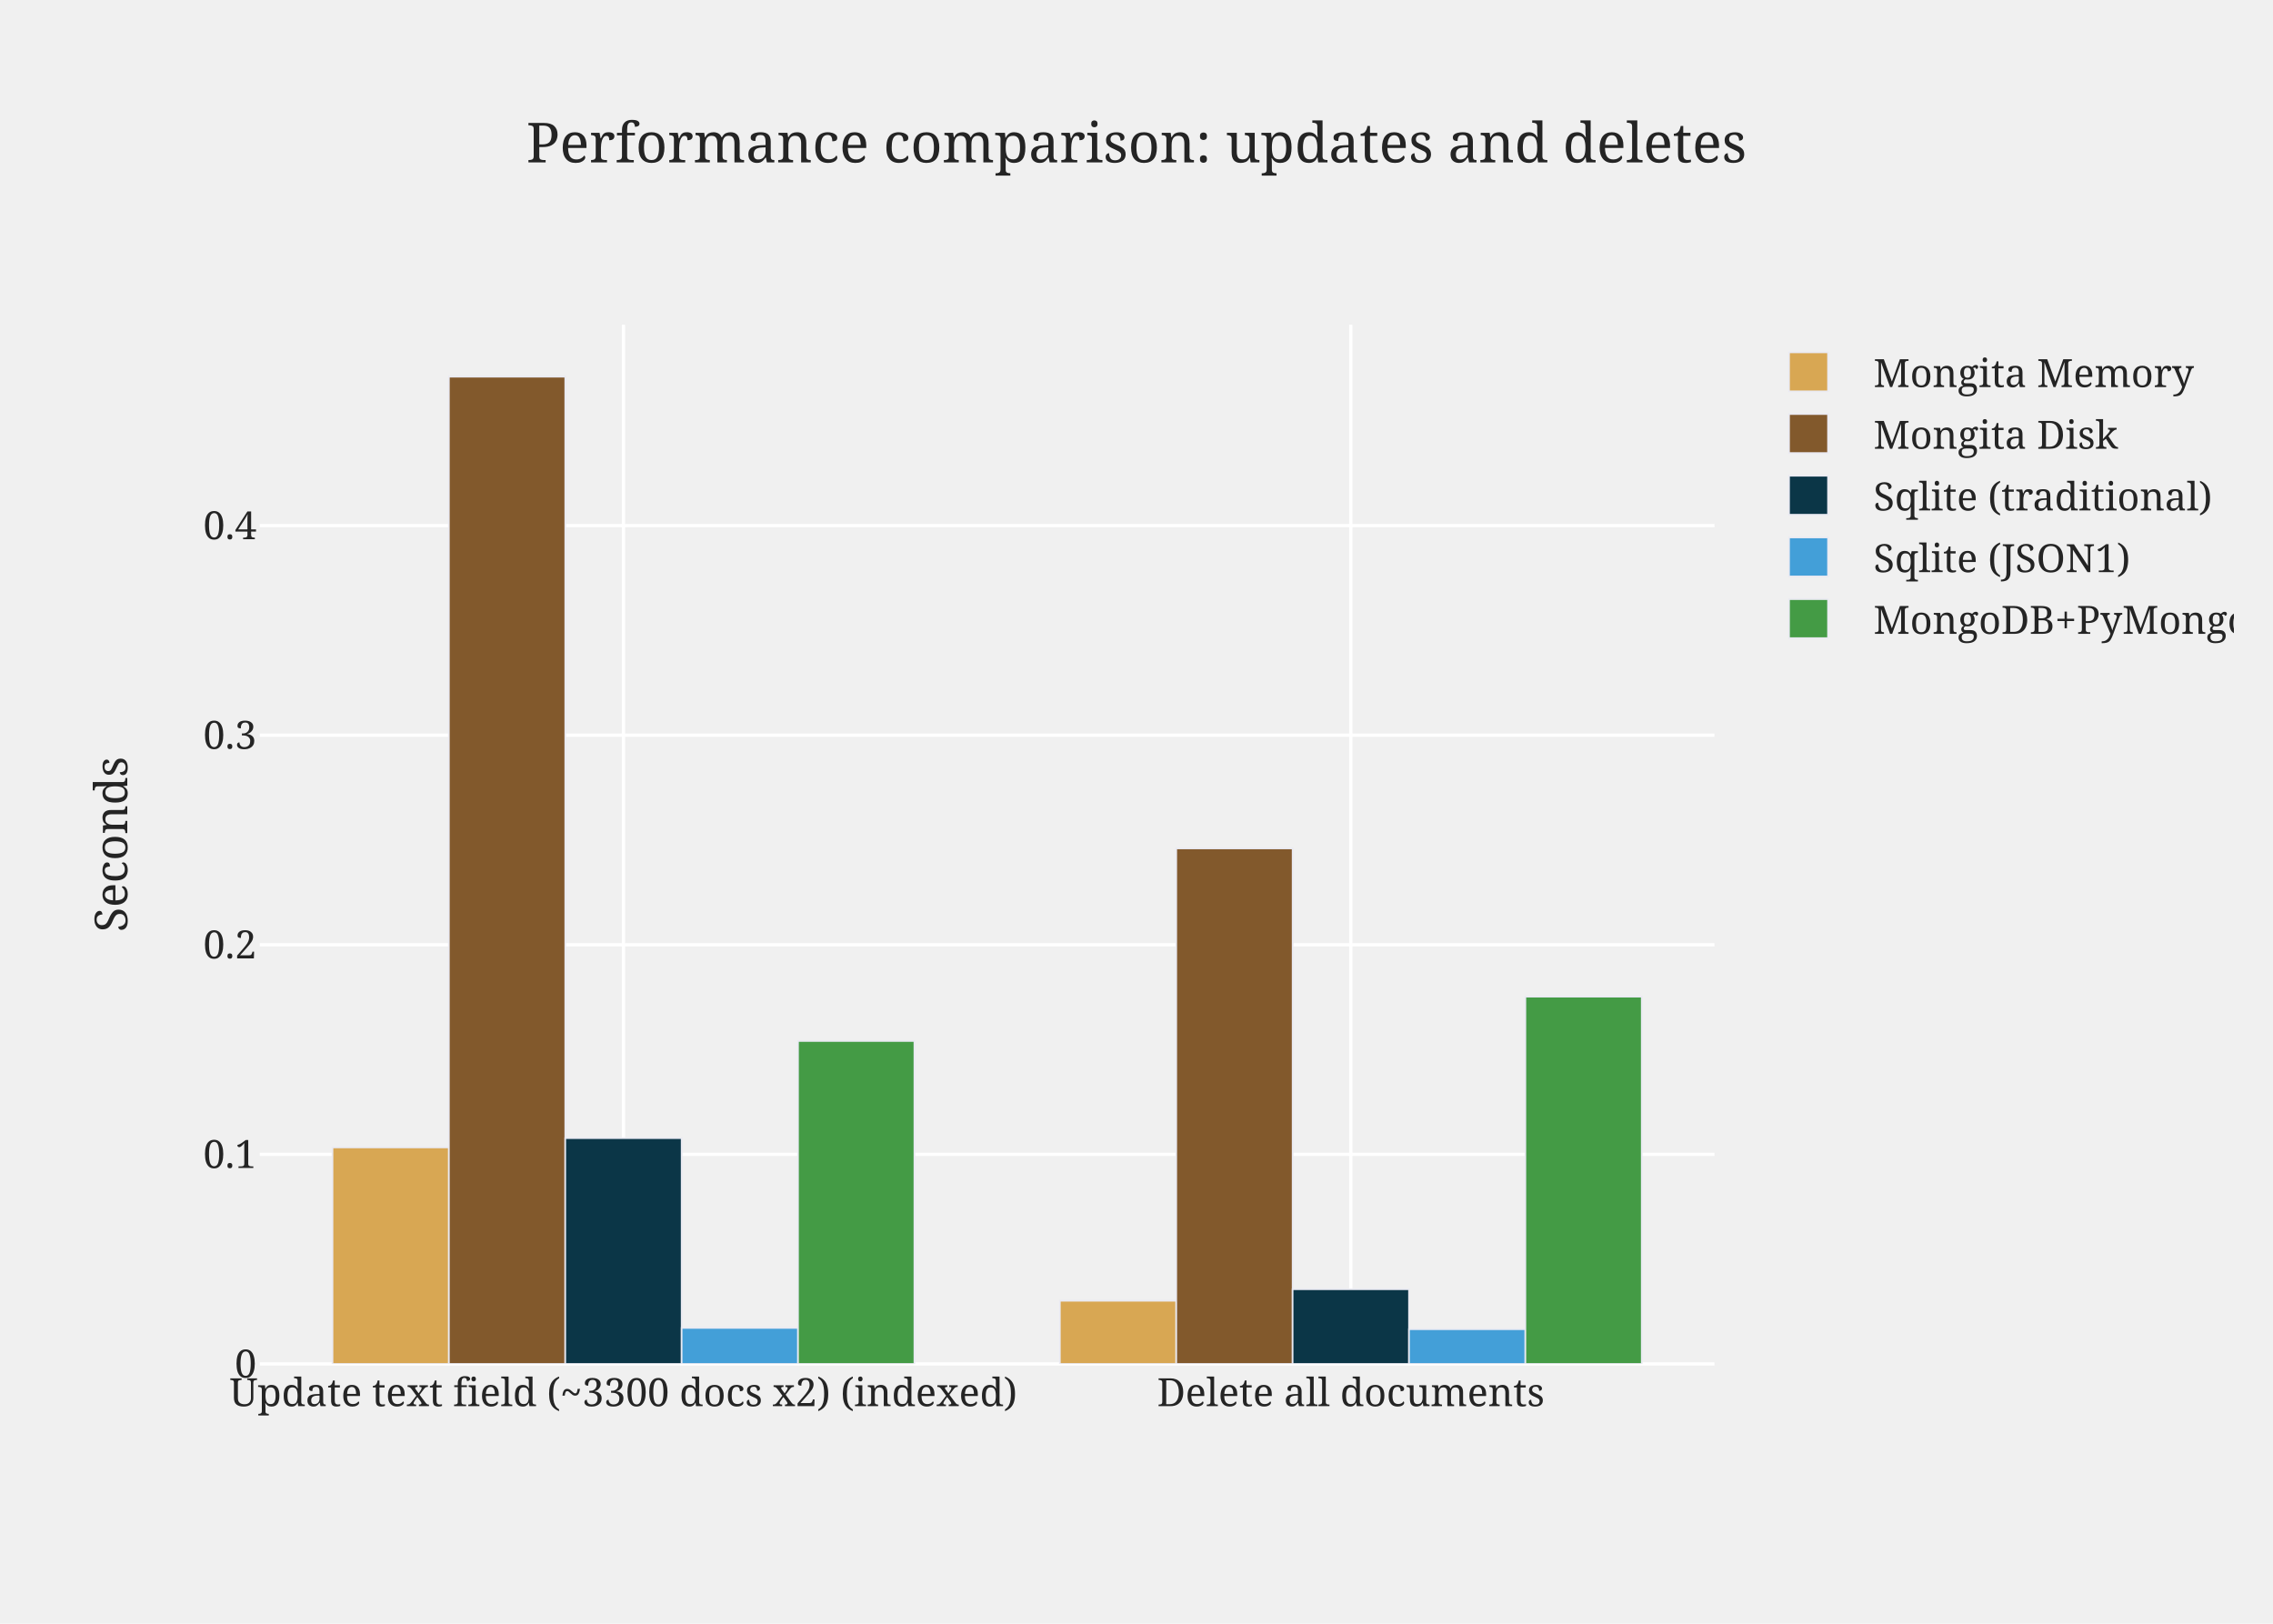
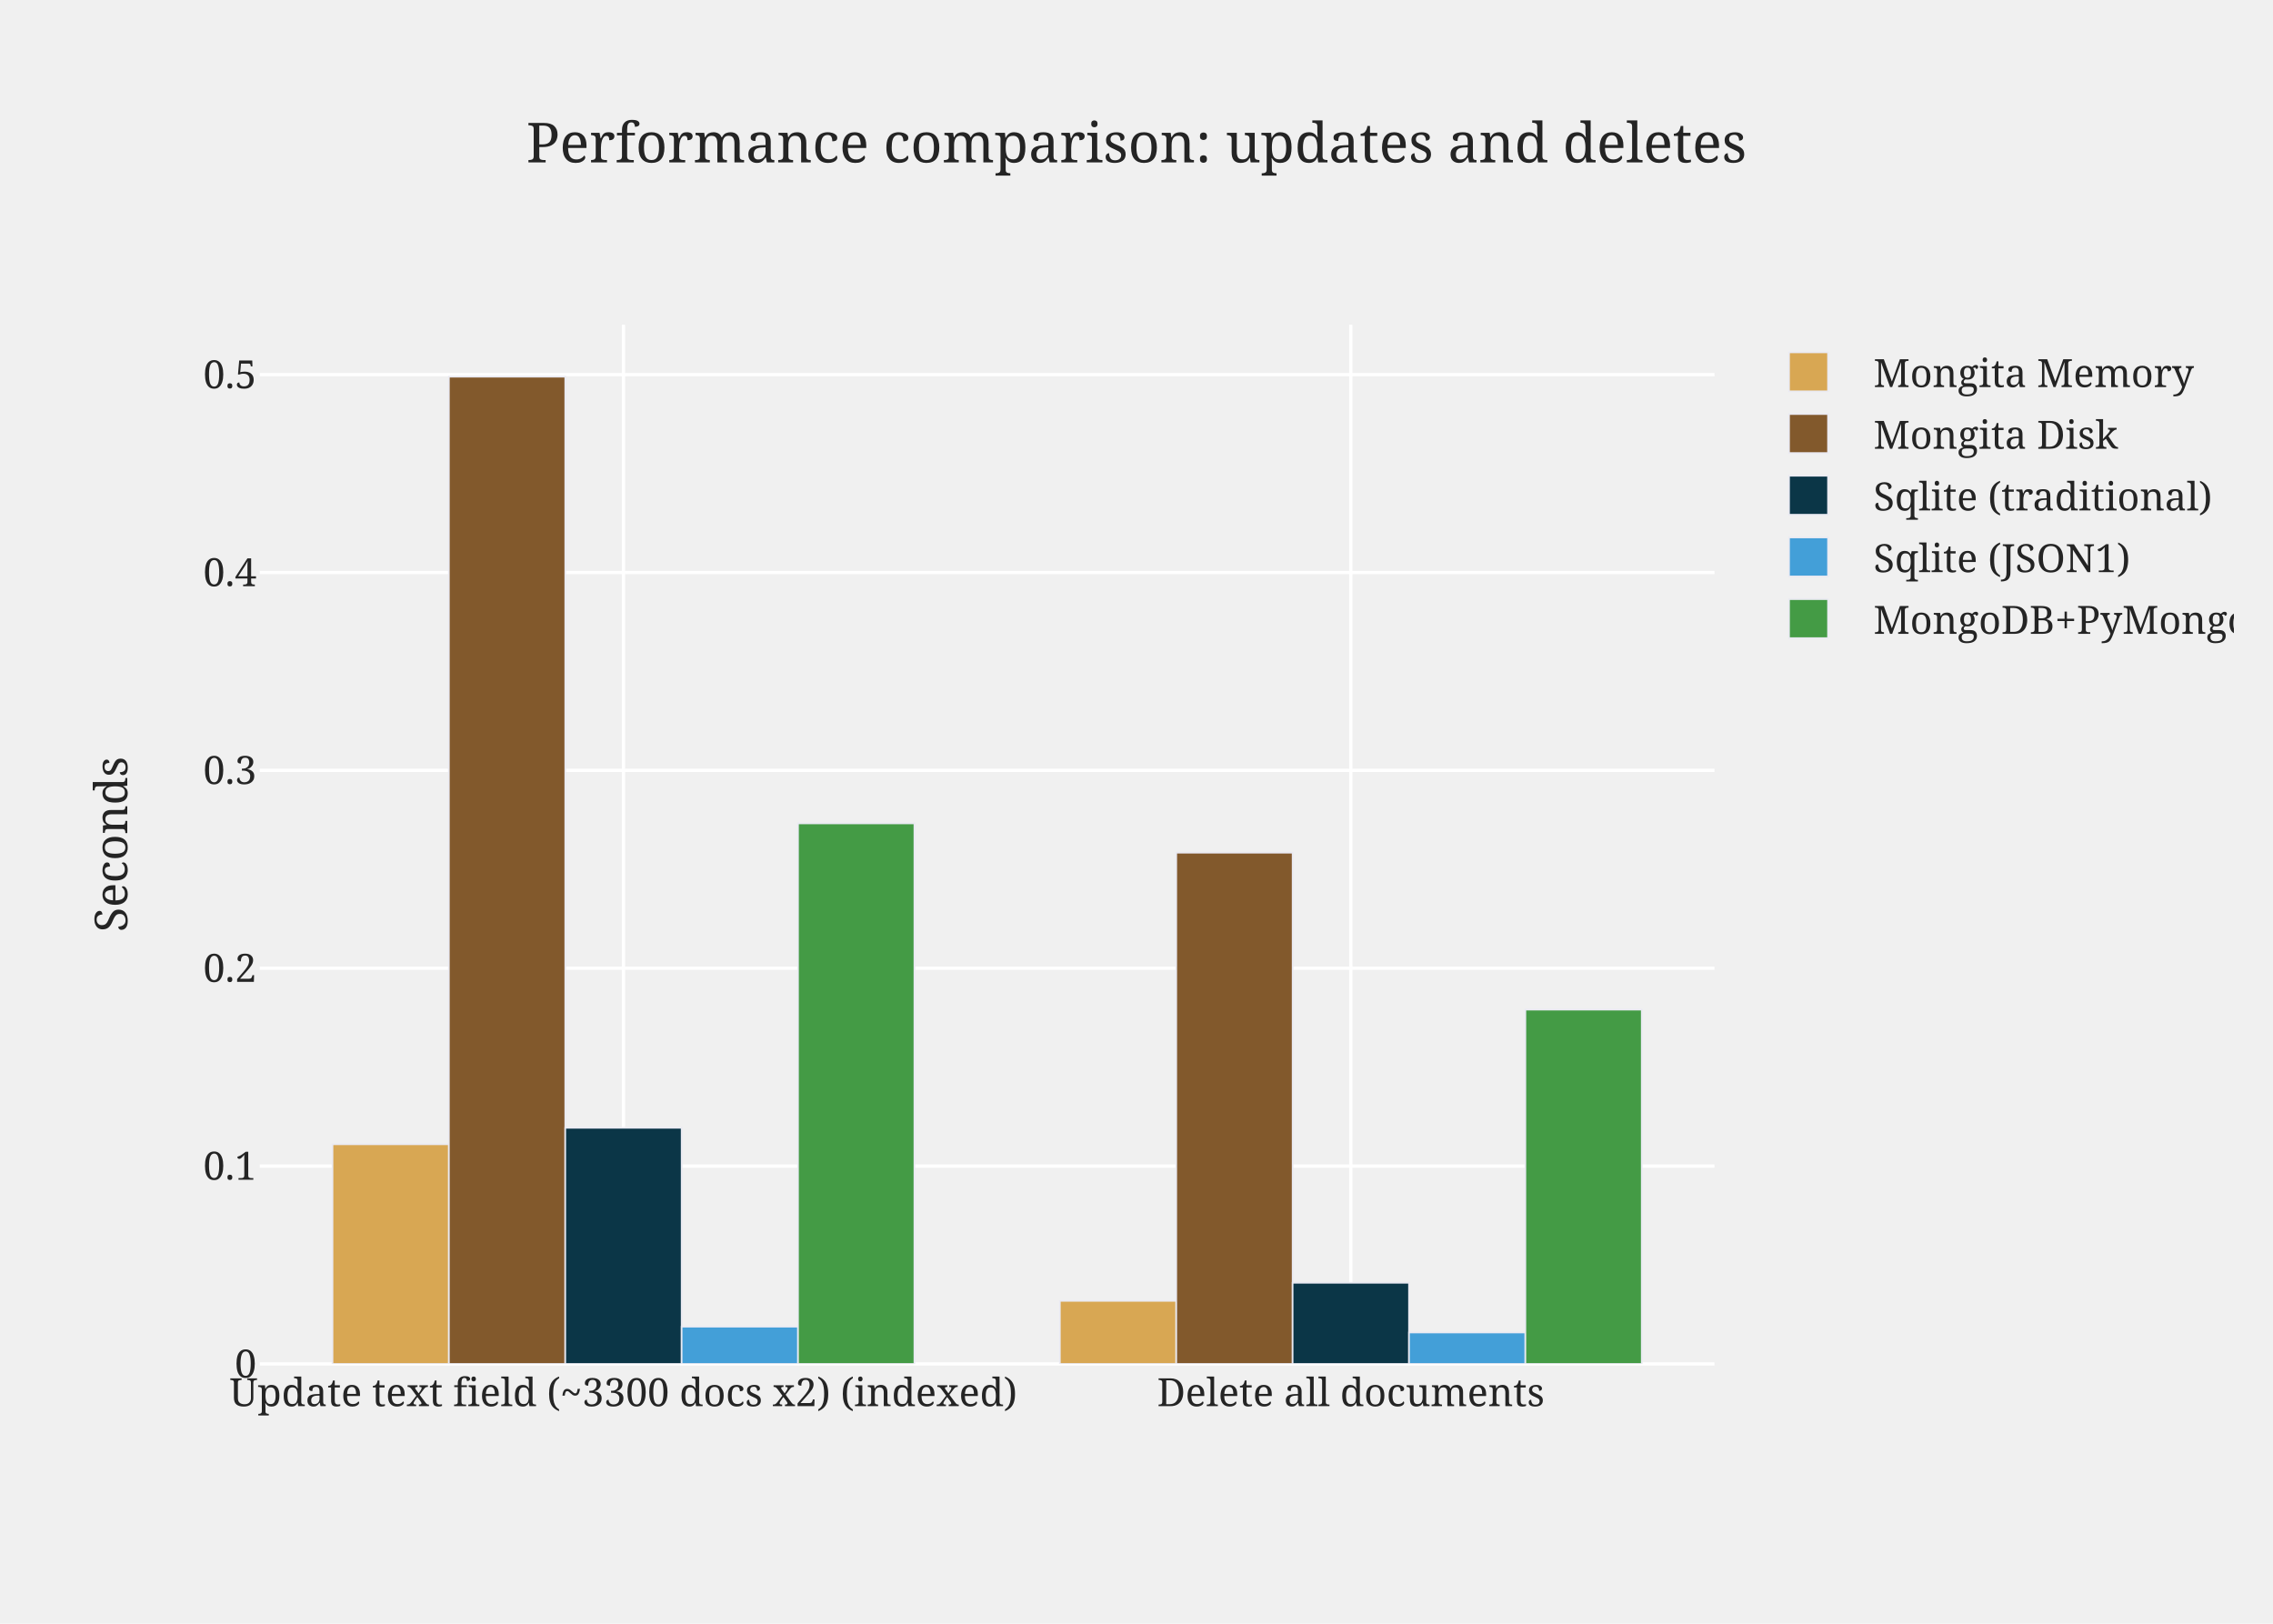
<svg xmlns="http://www.w3.org/2000/svg" class="main-svg" width="700" height="500" style="" viewBox="0 0 700 500">
  <rect x="0" y="0" width="700" height="500" style="fill: rgb(240, 240, 240); fill-opacity: 1;" />
-   <defs id="defs-d5728e">
+   <defs id="defs-06ea09">
    <g class="clips">
-       <clipPath id="clipd5728exyplot" class="plotclip">
+       <clipPath id="clip06ea09xyplot" class="plotclip">
        <rect width="448" height="320" />
      </clipPath>
-       <clipPath class="axesclip" id="clipd5728ex">
+       <clipPath class="axesclip" id="clip06ea09x">
        <rect x="80" y="0" width="448" height="500" />
      </clipPath>
-       <clipPath class="axesclip" id="clipd5728ey">
+       <clipPath class="axesclip" id="clip06ea09y">
        <rect x="0" y="100" width="700" height="320" />
      </clipPath>
-       <clipPath class="axesclip" id="clipd5728exy">
+       <clipPath class="axesclip" id="clip06ea09xy">
        <rect x="80" y="100" width="448" height="320" />
      </clipPath>
    </g>
    <g class="gradients" />
  </defs>
  <g class="bglayer" />
  <g class="layer-below">
    <g class="imagelayer" />
    <g class="shapelayer" />
  </g>
  <g class="cartesianlayer">
    <g class="subplot xy">
      <g class="layer-subplot">
        <g class="shapelayer" />
        <g class="imagelayer" />
      </g>
      <g class="gridlayer">
        <g class="x">
          <path class="xgrid crisp" transform="translate(192,0)" d="M0,100v320" style="stroke: rgb(255, 255, 255); stroke-opacity: 1; stroke-width: 1px;" />
          <path class="xgrid crisp" transform="translate(416,0)" d="M0,100v320" style="stroke: rgb(255, 255, 255); stroke-opacity: 1; stroke-width: 1px;" />
        </g>
        <g class="y">
-           <path class="ygrid crisp" transform="translate(0,355.46)" d="M80,0h448" style="stroke: rgb(255, 255, 255); stroke-opacity: 1; stroke-width: 1px;" />
-           <path class="ygrid crisp" transform="translate(0,290.93)" d="M80,0h448" style="stroke: rgb(255, 255, 255); stroke-opacity: 1; stroke-width: 1px;" />
-           <path class="ygrid crisp" transform="translate(0,226.39)" d="M80,0h448" style="stroke: rgb(255, 255, 255); stroke-opacity: 1; stroke-width: 1px;" />
-           <path class="ygrid crisp" transform="translate(0,161.85)" d="M80,0h448" style="stroke: rgb(255, 255, 255); stroke-opacity: 1; stroke-width: 1px;" />
+           <path class="ygrid crisp" transform="translate(0,359.07)" d="M80,0h448" style="stroke: rgb(255, 255, 255); stroke-opacity: 1; stroke-width: 1px;" />
+           <path class="ygrid crisp" transform="translate(0,298.15)" d="M80,0h448" style="stroke: rgb(255, 255, 255); stroke-opacity: 1; stroke-width: 1px;" />
+           <path class="ygrid crisp" transform="translate(0,237.22)" d="M80,0h448" style="stroke: rgb(255, 255, 255); stroke-opacity: 1; stroke-width: 1px;" />
+           <path class="ygrid crisp" transform="translate(0,176.3)" d="M80,0h448" style="stroke: rgb(255, 255, 255); stroke-opacity: 1; stroke-width: 1px;" />
+           <path class="ygrid crisp" transform="translate(0,115.37)" d="M80,0h448" style="stroke: rgb(255, 255, 255); stroke-opacity: 1; stroke-width: 1px;" />
        </g>
      </g>
      <g class="zerolinelayer">
        <path class="yzl zl crisp" transform="translate(0,420)" d="M80,0h448" style="stroke: rgb(255, 255, 255); stroke-opacity: 1; stroke-width: 1px;" />
      </g>
      <path class="xlines-below" />
      <path class="ylines-below" />
      <g class="overlines-below" />
      <g class="xaxislayer-below" />
      <g class="yaxislayer-below" />
      <g class="overaxes-below" />
-       <g class="plot" transform="translate(80,100)" clip-path="url('#clipd5728exyplot')">
+       <g class="plot" transform="translate(80,100)" clip-path="url('#clip06ea09xyplot')">
        <g class="barlayer mlayer">
          <g class="trace bars" style="opacity: 1;">
            <g class="points">
              <g class="point">
-                 <path d="M22.4,320V253.33H58.24V320Z" style="vector-effect: non-scaling-stroke; opacity: 1; stroke-width: 0.5px; fill: rgb(216, 167, 83); fill-opacity: 1; stroke: rgb(234, 234, 242); stroke-opacity: 1;" />
-               </g>
-               <g class="point">
-                 <path d="M246.4,320V300.55H282.24V320Z" style="vector-effect: non-scaling-stroke; opacity: 1; stroke-width: 0.5px; fill: rgb(216, 167, 83); fill-opacity: 1; stroke: rgb(234, 234, 242); stroke-opacity: 1;" />
+                 <path d="M22.4,320V252.36H58.24V320Z" style="vector-effect: non-scaling-stroke; opacity: 1; stroke-width: 0.5px; fill: rgb(216, 167, 83); fill-opacity: 1; stroke: rgb(234, 234, 242); stroke-opacity: 1;" />
+               </g>
+               <g class="point">
+                 <path d="M246.4,320V300.58H282.24V320Z" style="vector-effect: non-scaling-stroke; opacity: 1; stroke-width: 0.5px; fill: rgb(216, 167, 83); fill-opacity: 1; stroke: rgb(234, 234, 242); stroke-opacity: 1;" />
              </g>
            </g>
          </g>
          <g class="trace bars" style="opacity: 1;">
            <g class="points">
              <g class="point">
                <path d="M58.24,320V16H94.08V320Z" style="vector-effect: non-scaling-stroke; opacity: 1; stroke-width: 0.5px; fill: rgb(130, 89, 44); fill-opacity: 1; stroke: rgb(234, 234, 242); stroke-opacity: 1;" />
              </g>
              <g class="point">
-                 <path d="M282.24,320V161.26H318.08V320Z" style="vector-effect: non-scaling-stroke; opacity: 1; stroke-width: 0.5px; fill: rgb(130, 89, 44); fill-opacity: 1; stroke: rgb(234, 234, 242); stroke-opacity: 1;" />
-               </g>
-             </g>
-           </g>
-           <g class="trace bars" style="opacity: 1;">
-             <g class="points">
-               <g class="point">
-                 <path d="M94.08,320V250.47H129.92V320Z" style="vector-effect: non-scaling-stroke; opacity: 1; stroke-width: 0.5px; fill: rgb(11, 54, 71); fill-opacity: 1; stroke: rgb(234, 234, 242); stroke-opacity: 1;" />
-               </g>
-               <g class="point">
-                 <path d="M318.08,320V297H353.92V320Z" style="vector-effect: non-scaling-stroke; opacity: 1; stroke-width: 0.5px; fill: rgb(11, 54, 71); fill-opacity: 1; stroke: rgb(234, 234, 242); stroke-opacity: 1;" />
-               </g>
-             </g>
-           </g>
-           <g class="trace bars" style="opacity: 1;">
-             <g class="points">
-               <g class="point">
-                 <path d="M129.92,320V308.91H165.76V320Z" style="vector-effect: non-scaling-stroke; opacity: 1; stroke-width: 0.5px; fill: rgb(67, 159, 216); fill-opacity: 1; stroke: rgb(234, 234, 242); stroke-opacity: 1;" />
-               </g>
-               <g class="point">
-                 <path d="M353.92,320V309.31H389.76V320Z" style="vector-effect: non-scaling-stroke; opacity: 1; stroke-width: 0.5px; fill: rgb(67, 159, 216); fill-opacity: 1; stroke: rgb(234, 234, 242); stroke-opacity: 1;" />
-               </g>
-             </g>
-           </g>
-           <g class="trace bars" style="opacity: 1;">
-             <g class="points">
-               <g class="point">
-                 <path d="M165.76,320V220.56H201.6V320Z" style="vector-effect: non-scaling-stroke; opacity: 1; stroke-width: 0.5px; fill: rgb(68, 155, 69); fill-opacity: 1; stroke: rgb(234, 234, 242); stroke-opacity: 1;" />
-               </g>
-               <g class="point">
-                 <path d="M389.76,320V206.91H425.6V320Z" style="vector-effect: non-scaling-stroke; opacity: 1; stroke-width: 0.5px; fill: rgb(68, 155, 69); fill-opacity: 1; stroke: rgb(234, 234, 242); stroke-opacity: 1;" />
+                 <path d="M282.24,320V162.57H318.08V320Z" style="vector-effect: non-scaling-stroke; opacity: 1; stroke-width: 0.5px; fill: rgb(130, 89, 44); fill-opacity: 1; stroke: rgb(234, 234, 242); stroke-opacity: 1;" />
+               </g>
+             </g>
+           </g>
+           <g class="trace bars" style="opacity: 1;">
+             <g class="points">
+               <g class="point">
+                 <path d="M94.08,320V247.29H129.92V320Z" style="vector-effect: non-scaling-stroke; opacity: 1; stroke-width: 0.5px; fill: rgb(11, 54, 71); fill-opacity: 1; stroke: rgb(234, 234, 242); stroke-opacity: 1;" />
+               </g>
+               <g class="point">
+                 <path d="M318.08,320V295.01H353.92V320Z" style="vector-effect: non-scaling-stroke; opacity: 1; stroke-width: 0.5px; fill: rgb(11, 54, 71); fill-opacity: 1; stroke: rgb(234, 234, 242); stroke-opacity: 1;" />
+               </g>
+             </g>
+           </g>
+           <g class="trace bars" style="opacity: 1;">
+             <g class="points">
+               <g class="point">
+                 <path d="M129.92,320V308.53H165.76V320Z" style="vector-effect: non-scaling-stroke; opacity: 1; stroke-width: 0.5px; fill: rgb(67, 159, 216); fill-opacity: 1; stroke: rgb(234, 234, 242); stroke-opacity: 1;" />
+               </g>
+               <g class="point">
+                 <path d="M353.92,320V310.32H389.76V320Z" style="vector-effect: non-scaling-stroke; opacity: 1; stroke-width: 0.5px; fill: rgb(67, 159, 216); fill-opacity: 1; stroke: rgb(234, 234, 242); stroke-opacity: 1;" />
+               </g>
+             </g>
+           </g>
+           <g class="trace bars" style="opacity: 1;">
+             <g class="points">
+               <g class="point">
+                 <path d="M165.76,320V153.55H201.6V320Z" style="vector-effect: non-scaling-stroke; opacity: 1; stroke-width: 0.5px; fill: rgb(68, 155, 69); fill-opacity: 1; stroke: rgb(234, 234, 242); stroke-opacity: 1;" />
+               </g>
+               <g class="point">
+                 <path d="M389.76,320V210.9H425.6V320Z" style="vector-effect: non-scaling-stroke; opacity: 1; stroke-width: 0.5px; fill: rgb(68, 155, 69); fill-opacity: 1; stroke: rgb(234, 234, 242); stroke-opacity: 1;" />
              </g>
            </g>
          </g>
        </g>
      </g>
      <g class="overplot" />
      <path class="xlines-above crisp" d="M0,0" style="fill: none;" />
      <path class="ylines-above crisp" d="M0,0" style="fill: none;" />
      <g class="overlines-above" />
      <g class="xaxislayer-above">
        <g class="xtick">
          <text text-anchor="middle" x="0" y="433" transform="translate(192,0)" style="font-family: Garamond; font-size: 12px; fill: rgb(36, 36, 36); fill-opacity: 1; white-space: pre;">Update text field (~3300 docs x2) (indexed)</text>
        </g>
        <g class="xtick">
          <text text-anchor="middle" x="0" y="433" transform="translate(416,0)" style="font-family: Garamond; font-size: 12px; fill: rgb(36, 36, 36); fill-opacity: 1; white-space: pre;">Delete all documents</text>
        </g>
      </g>
      <g class="yaxislayer-above">
        <g class="ytick">
          <text text-anchor="end" x="79" y="4.2" transform="translate(0,420)" style="font-family: Garamond; font-size: 12px; fill: rgb(36, 36, 36); fill-opacity: 1; white-space: pre;">0</text>
        </g>
        <g class="ytick">
-           <text text-anchor="end" x="79" y="4.2" transform="translate(0,355.46)" style="font-family: Garamond; font-size: 12px; fill: rgb(36, 36, 36); fill-opacity: 1; white-space: pre;">0.1</text>
-         </g>
-         <g class="ytick">
-           <text text-anchor="end" x="79" y="4.2" transform="translate(0,290.93)" style="font-family: Garamond; font-size: 12px; fill: rgb(36, 36, 36); fill-opacity: 1; white-space: pre;">0.2</text>
-         </g>
-         <g class="ytick">
-           <text text-anchor="end" x="79" y="4.2" transform="translate(0,226.39)" style="font-family: Garamond; font-size: 12px; fill: rgb(36, 36, 36); fill-opacity: 1; white-space: pre;">0.3</text>
-         </g>
-         <g class="ytick">
-           <text text-anchor="end" x="79" y="4.2" transform="translate(0,161.85)" style="font-family: Garamond; font-size: 12px; fill: rgb(36, 36, 36); fill-opacity: 1; white-space: pre;">0.4</text>
+           <text text-anchor="end" x="79" y="4.2" transform="translate(0,359.07)" style="font-family: Garamond; font-size: 12px; fill: rgb(36, 36, 36); fill-opacity: 1; white-space: pre;">0.1</text>
+         </g>
+         <g class="ytick">
+           <text text-anchor="end" x="79" y="4.2" transform="translate(0,298.15)" style="font-family: Garamond; font-size: 12px; fill: rgb(36, 36, 36); fill-opacity: 1; white-space: pre;">0.2</text>
+         </g>
+         <g class="ytick">
+           <text text-anchor="end" x="79" y="4.2" transform="translate(0,237.22)" style="font-family: Garamond; font-size: 12px; fill: rgb(36, 36, 36); fill-opacity: 1; white-space: pre;">0.3</text>
+         </g>
+         <g class="ytick">
+           <text text-anchor="end" x="79" y="4.2" transform="translate(0,176.3)" style="font-family: Garamond; font-size: 12px; fill: rgb(36, 36, 36); fill-opacity: 1; white-space: pre;">0.4</text>
+         </g>
+         <g class="ytick">
+           <text text-anchor="end" x="79" y="4.2" transform="translate(0,115.37)" style="font-family: Garamond; font-size: 12px; fill: rgb(36, 36, 36); fill-opacity: 1; white-space: pre;">0.5</text>
        </g>
      </g>
      <g class="overaxes-above" />
    </g>
  </g>
  <g class="polarlayer" />
  <g class="ternarylayer" />
  <g class="geolayer" />
  <g class="funnelarealayer" />
  <g class="pielayer" />
  <g class="treemaplayer" />
  <g class="sunburstlayer" />
  <g class="glimages" />
-   <defs id="topdefs-d5728e">
+   <defs id="topdefs-06ea09">
    <g class="clips" />
-     <clipPath id="legendd5728e">
+     <clipPath id="legend06ea09">
      <rect width="151" height="105" x="0" y="0" />
    </clipPath>
  </defs>
  <g class="layer-above">
    <g class="imagelayer" />
    <g class="shapelayer" />
  </g>
  <g class="infolayer">
    <g class="legend" pointer-events="all" transform="translate(536.96,100)">
      <rect class="bg" shape-rendering="crispEdges" width="151" height="105" x="0" y="0" style="stroke: rgb(68, 68, 68); stroke-opacity: 1; fill: rgb(240, 240, 240); fill-opacity: 1; stroke-width: 0px;" />
-       <g class="scrollbox" transform="" clip-path="url('#legendd5728e')">
+       <g class="scrollbox" transform="" clip-path="url('#legend06ea09')">
        <g class="groups">
          <g class="traces" transform="translate(0,14.5)" style="opacity: 1;">
            <text class="legendtext" text-anchor="start" x="40" y="4.68" style="font-family: Garamond; font-size: 12px; fill: rgb(36, 36, 36); fill-opacity: 1; white-space: pre;">Mongita Memory</text>
            <g class="layers" style="opacity: 1;">
              <g class="legendfill" />
              <g class="legendlines" />
              <g class="legendsymbols">
                <g class="legendpoints">
                  <path class="legendundefined" d="M6,6H-6V-6H6Z" transform="translate(20,0)" style="stroke-width: 0.5px; fill: rgb(216, 167, 83); fill-opacity: 1; stroke: rgb(234, 234, 242); stroke-opacity: 1;" />
                </g>
              </g>
            </g>
            <rect class="legendtoggle" x="0" y="-9.5" width="145.453" height="19" style="fill: rgb(0, 0, 0); fill-opacity: 0;" />
          </g>
          <g class="traces" transform="translate(0,33.5)" style="opacity: 1;">
            <text class="legendtext" text-anchor="start" x="40" y="4.68" style="font-family: Garamond; font-size: 12px; fill: rgb(36, 36, 36); fill-opacity: 1; white-space: pre;">Mongita Disk</text>
            <g class="layers" style="opacity: 1;">
              <g class="legendfill" />
              <g class="legendlines" />
              <g class="legendsymbols">
                <g class="legendpoints">
                  <path class="legendundefined" d="M6,6H-6V-6H6Z" transform="translate(20,0)" style="stroke-width: 0.5px; fill: rgb(130, 89, 44); fill-opacity: 1; stroke: rgb(234, 234, 242); stroke-opacity: 1;" />
                </g>
              </g>
            </g>
            <rect class="legendtoggle" x="0" y="-9.5" width="145.453" height="19" style="fill: rgb(0, 0, 0); fill-opacity: 0;" />
          </g>
          <g class="traces" transform="translate(0,52.5)" style="opacity: 1;">
            <text class="legendtext" text-anchor="start" x="40" y="4.68" style="font-family: Garamond; font-size: 12px; fill: rgb(36, 36, 36); fill-opacity: 1; white-space: pre;">Sqlite (traditional)</text>
            <g class="layers" style="opacity: 1;">
              <g class="legendfill" />
              <g class="legendlines" />
              <g class="legendsymbols">
                <g class="legendpoints">
                  <path class="legendundefined" d="M6,6H-6V-6H6Z" transform="translate(20,0)" style="stroke-width: 0.5px; fill: rgb(11, 54, 71); fill-opacity: 1; stroke: rgb(234, 234, 242); stroke-opacity: 1;" />
                </g>
              </g>
            </g>
            <rect class="legendtoggle" x="0" y="-9.5" width="145.453" height="19" style="fill: rgb(0, 0, 0); fill-opacity: 0;" />
          </g>
          <g class="traces" transform="translate(0,71.5)" style="opacity: 1;">
            <text class="legendtext" text-anchor="start" x="40" y="4.68" style="font-family: Garamond; font-size: 12px; fill: rgb(36, 36, 36); fill-opacity: 1; white-space: pre;">Sqlite (JSON1)</text>
            <g class="layers" style="opacity: 1;">
              <g class="legendfill" />
              <g class="legendlines" />
              <g class="legendsymbols">
                <g class="legendpoints">
                  <path class="legendundefined" d="M6,6H-6V-6H6Z" transform="translate(20,0)" style="stroke-width: 0.5px; fill: rgb(67, 159, 216); fill-opacity: 1; stroke: rgb(234, 234, 242); stroke-opacity: 1;" />
                </g>
              </g>
            </g>
            <rect class="legendtoggle" x="0" y="-9.5" width="145.453" height="19" style="fill: rgb(0, 0, 0); fill-opacity: 0;" />
          </g>
          <g class="traces" transform="translate(0,90.5)" style="opacity: 1;">
            <text class="legendtext" text-anchor="start" x="40" y="4.68" style="font-family: Garamond; font-size: 12px; fill: rgb(36, 36, 36); fill-opacity: 1; white-space: pre;">MongoDB+PyMongo</text>
            <g class="layers" style="opacity: 1;">
              <g class="legendfill" />
              <g class="legendlines" />
              <g class="legendsymbols">
                <g class="legendpoints">
                  <path class="legendundefined" d="M6,6H-6V-6H6Z" transform="translate(20,0)" style="stroke-width: 0.5px; fill: rgb(68, 155, 69); fill-opacity: 1; stroke: rgb(234, 234, 242); stroke-opacity: 1;" />
                </g>
              </g>
            </g>
            <rect class="legendtoggle" x="0" y="-9.5" width="145.453" height="19" style="fill: rgb(0, 0, 0); fill-opacity: 0;" />
          </g>
        </g>
      </g>
      <rect class="scrollbar" rx="20" ry="3" width="0" height="0" x="0" y="0" style="fill: rgb(128, 139, 164); fill-opacity: 1;" />
    </g>
    <g class="g-gtitle">
      <text class="gtitle" x="350" y="50" text-anchor="middle" dy="0em" style="font-family: Garamond; font-size: 17px; fill: rgb(36, 36, 36); opacity: 1; font-weight: normal; white-space: pre;">Performance comparison: updates and deletes</text>
    </g>
    <g class="g-xtitle" />
    <g class="g-ytitle">
      <text class="ytitle" transform="rotate(-90,39.2,260)" x="39.2" y="260" text-anchor="middle" style="font-family: Garamond; font-size: 14px; fill: rgb(36, 36, 36); opacity: 1; font-weight: normal; white-space: pre;">Seconds</text>
    </g>
  </g>
</svg>
